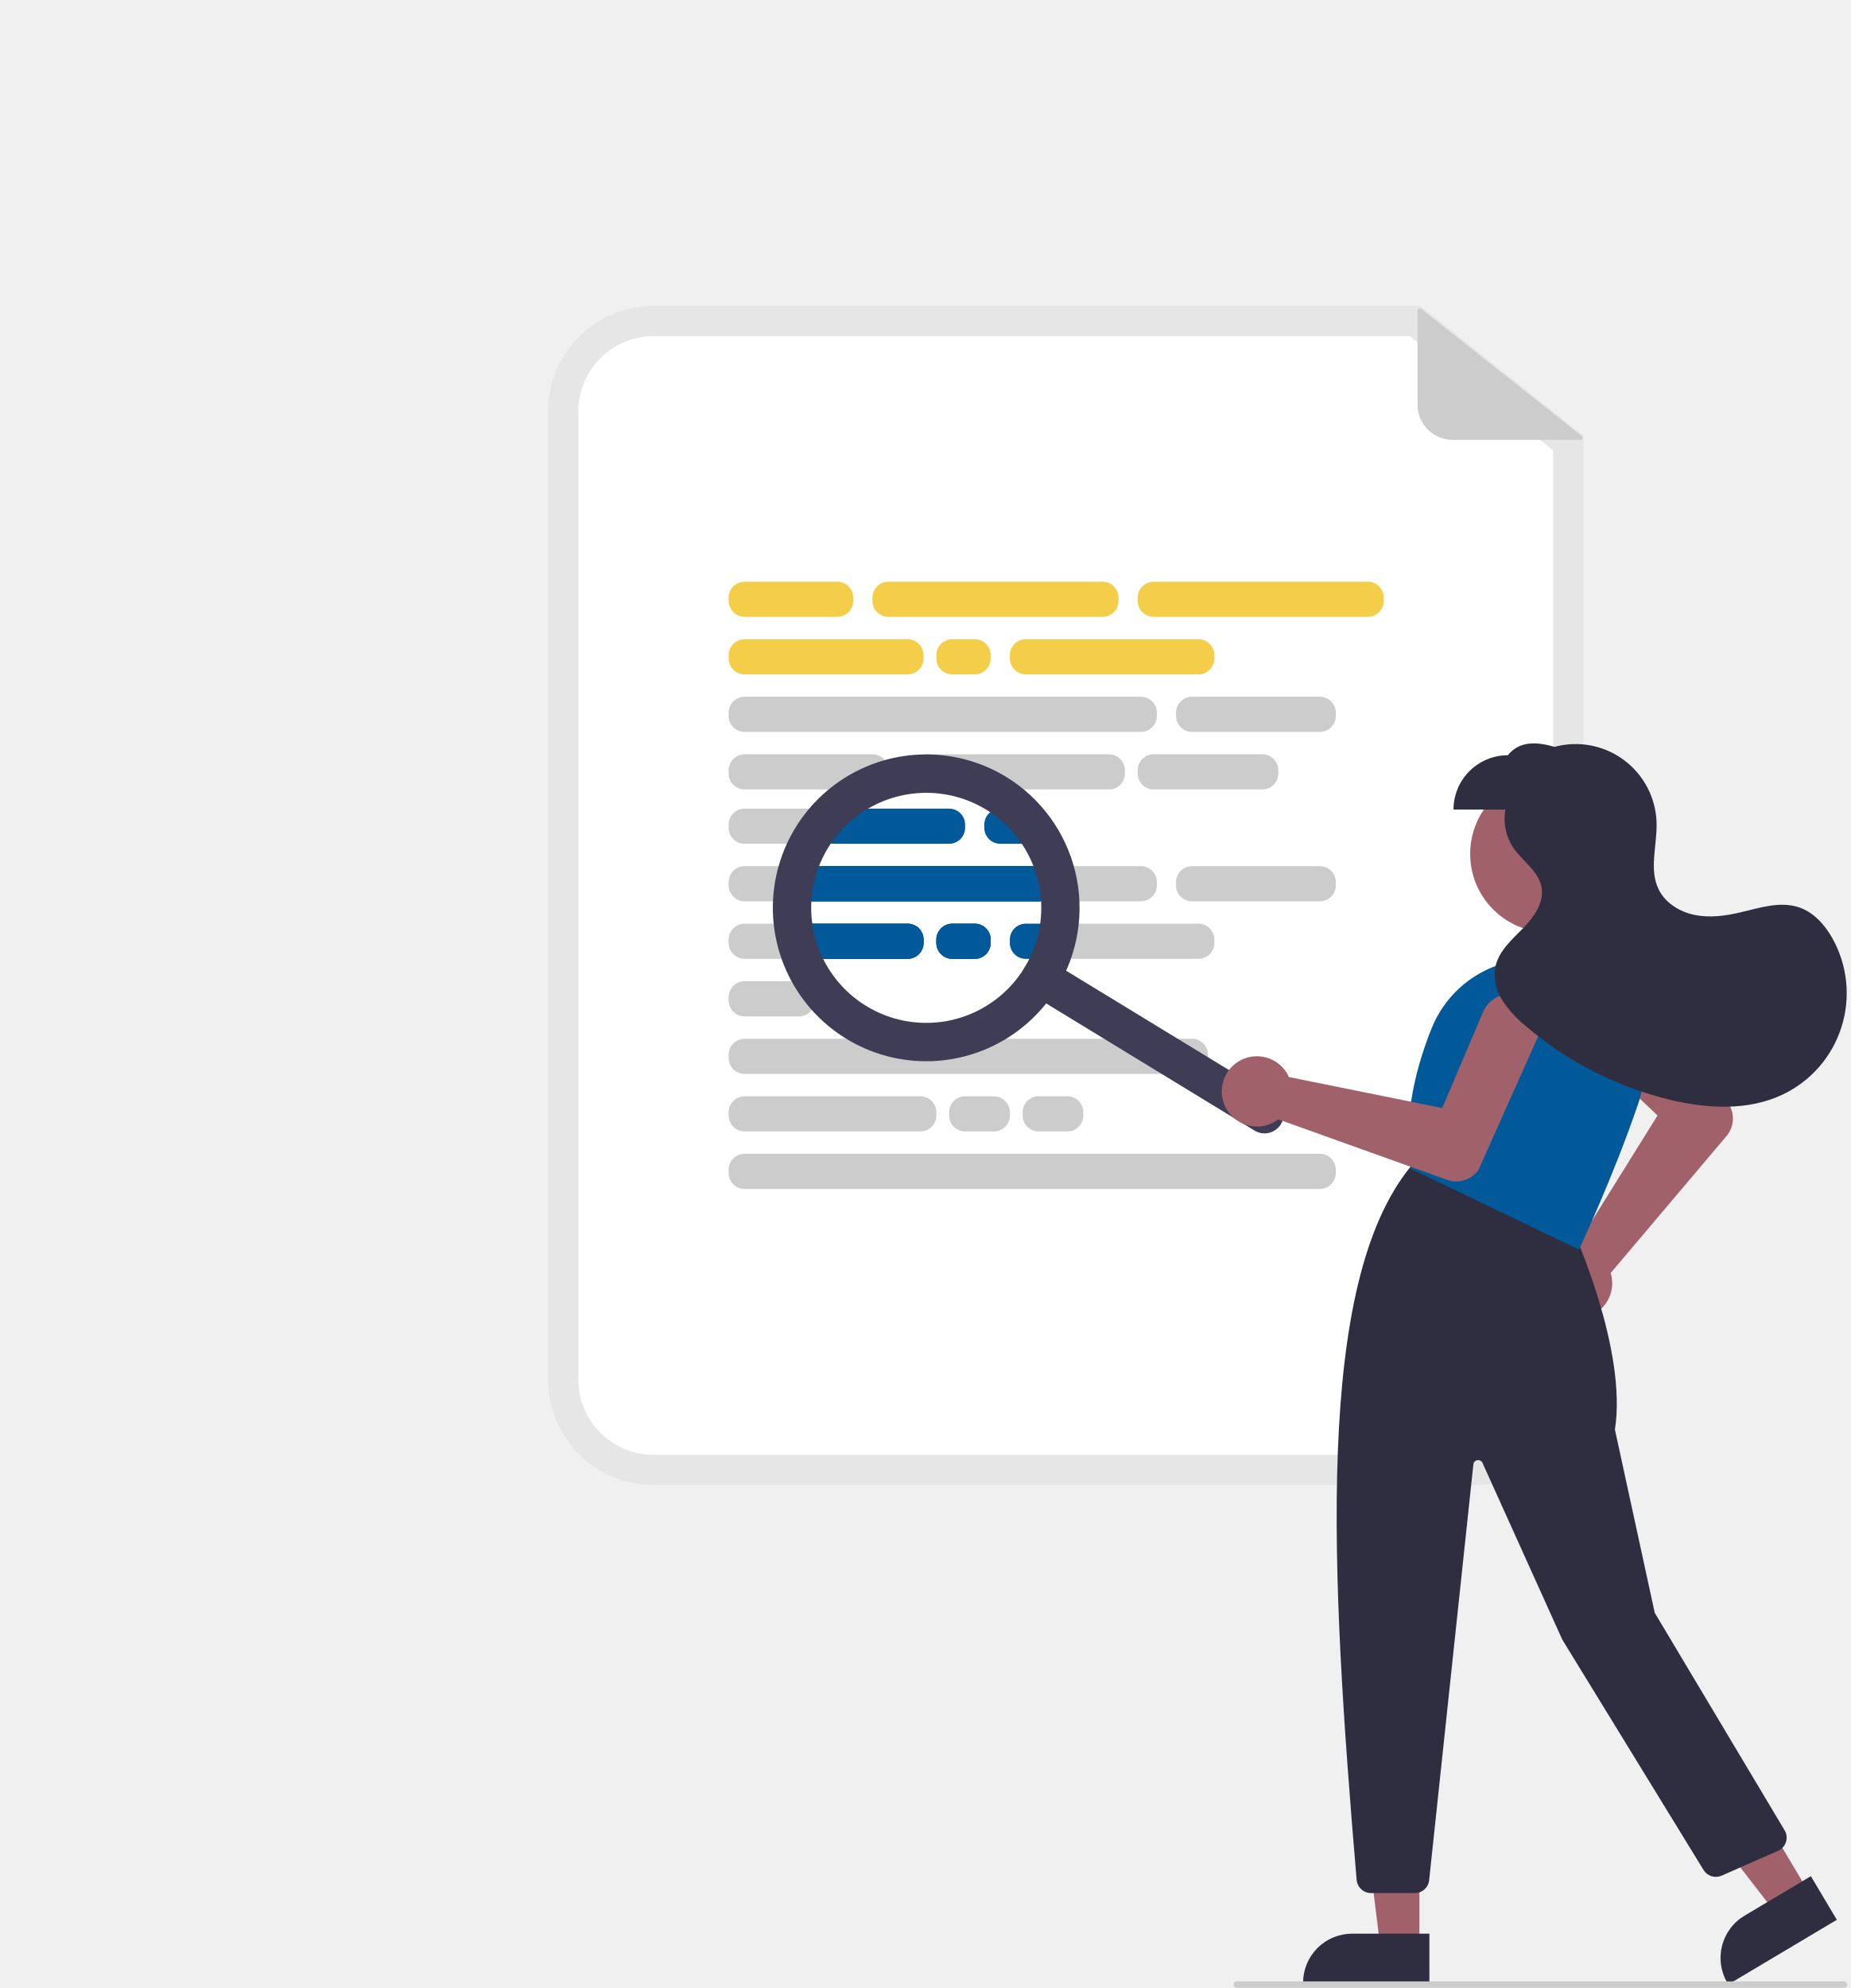
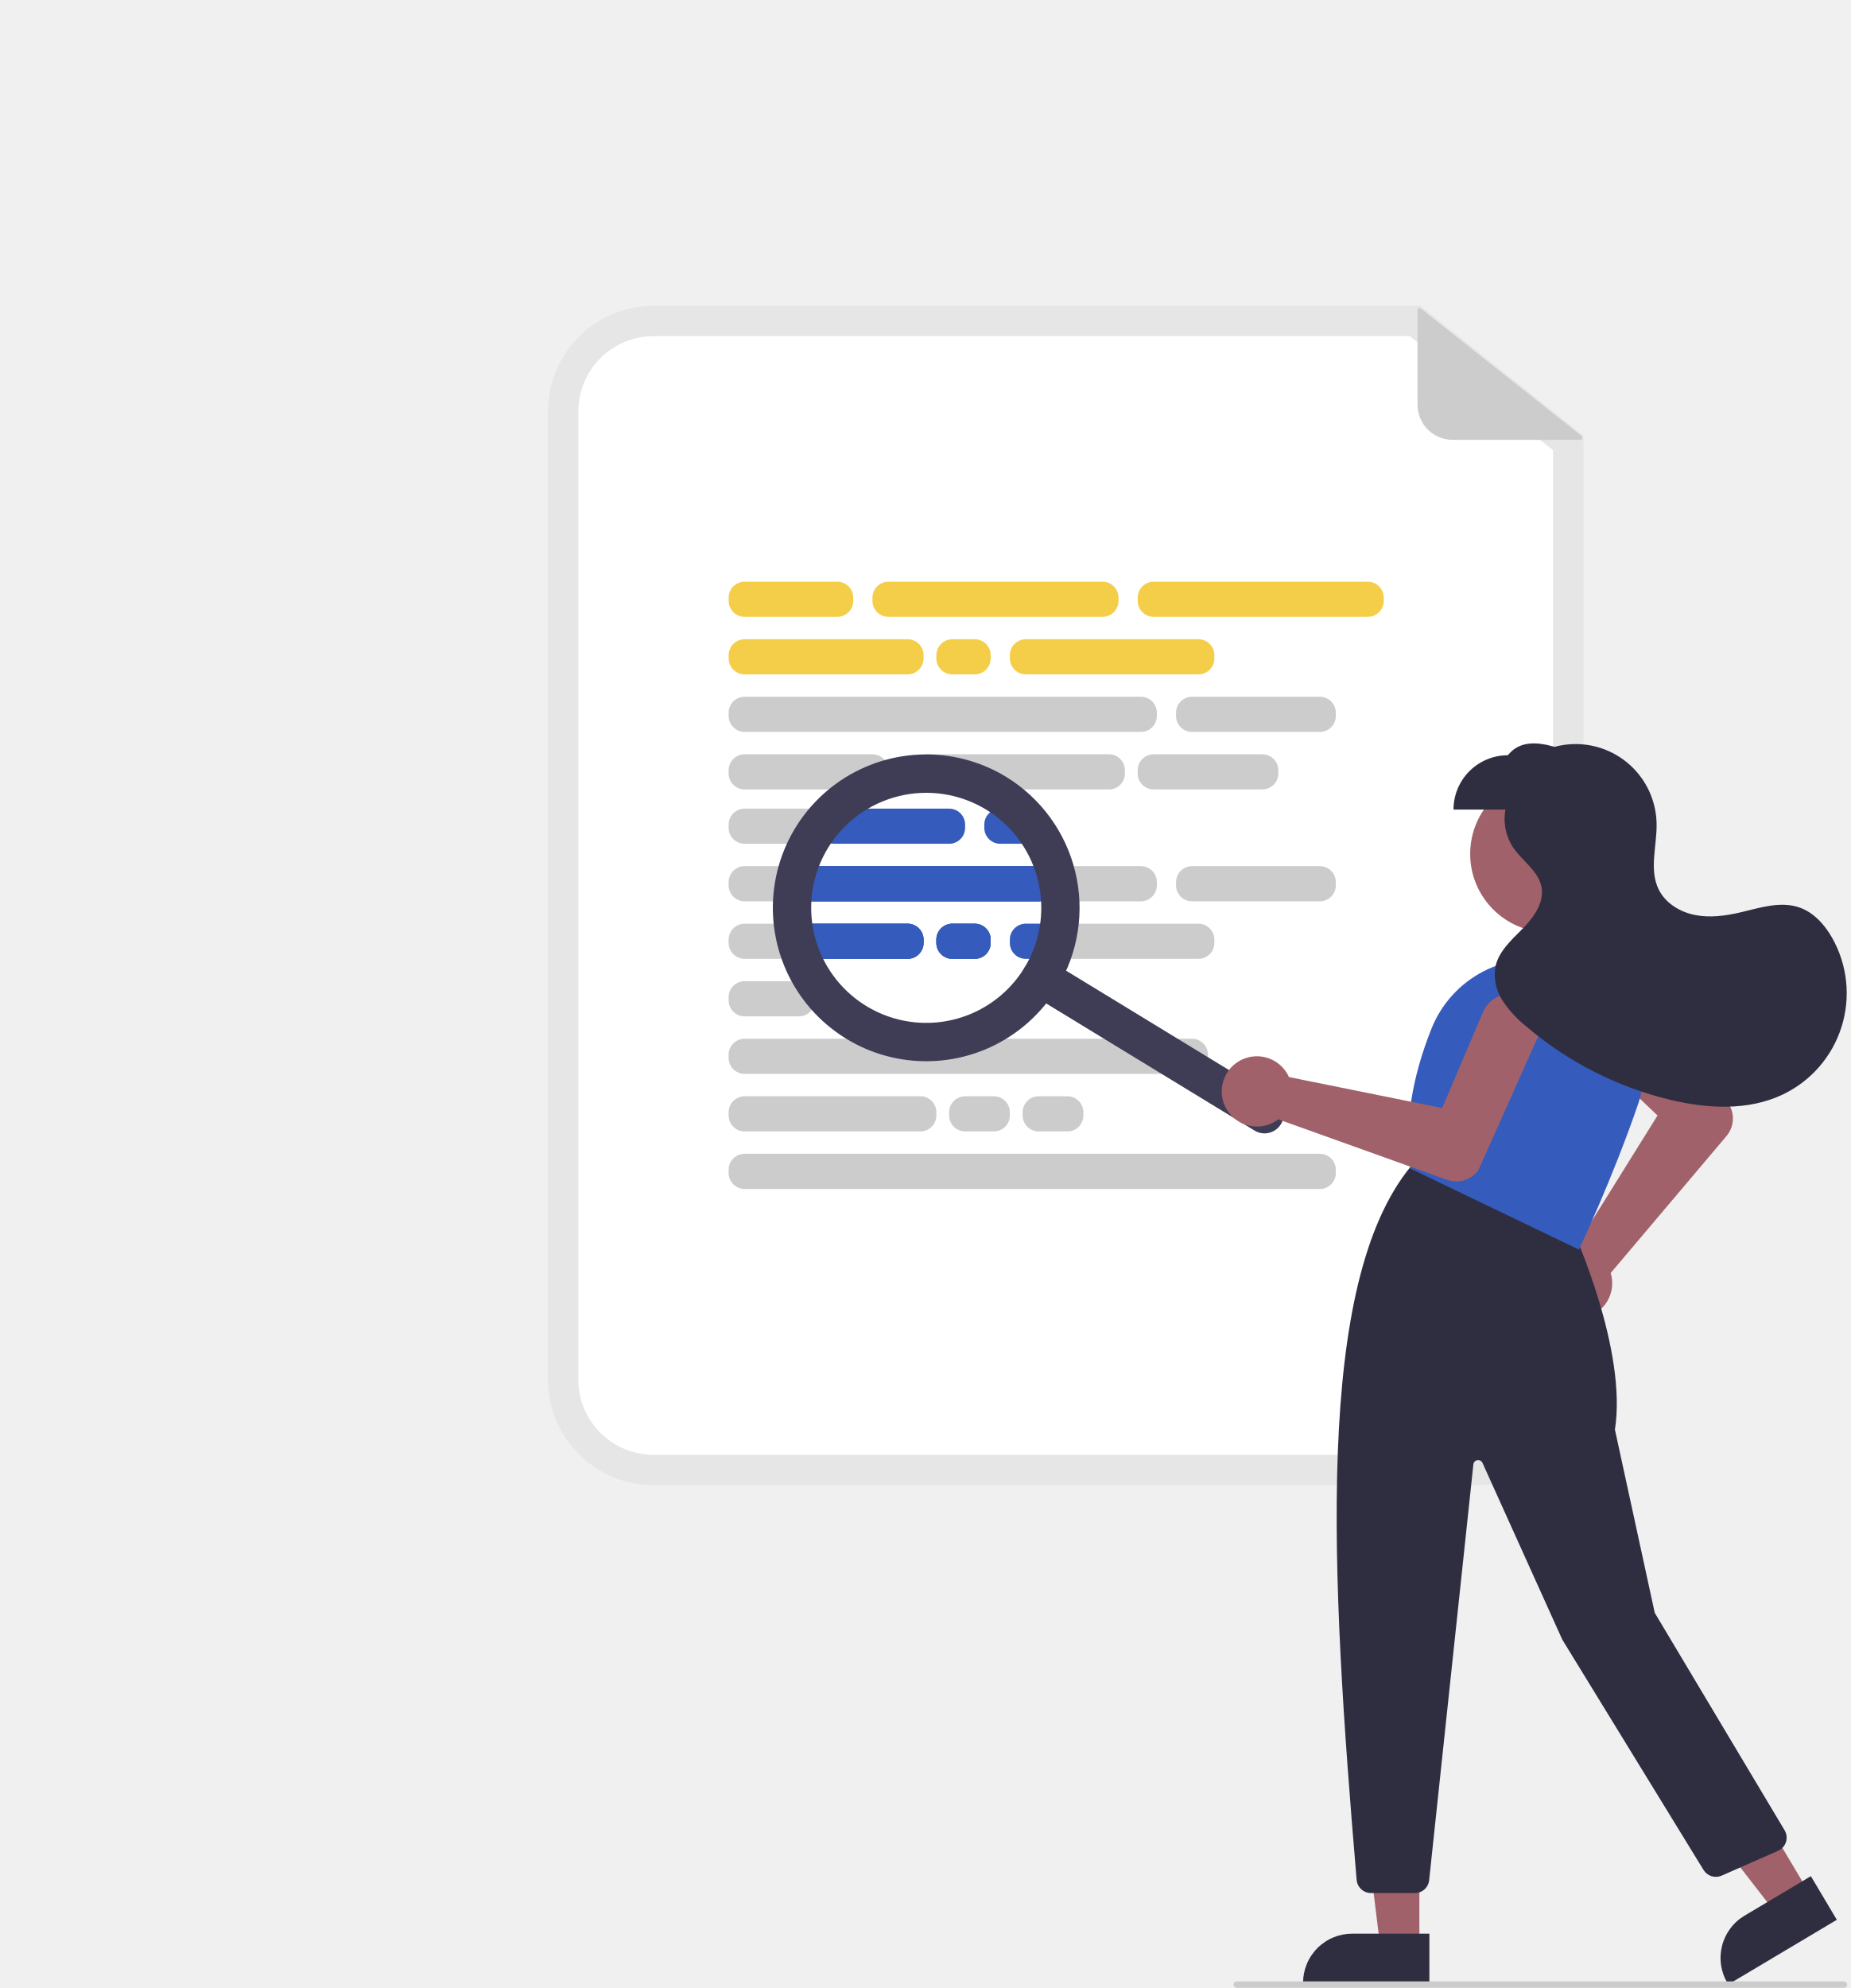
<svg xmlns="http://www.w3.org/2000/svg" width="579" height="622" viewBox="0 0 579 622" fill="none">
  <g clip-path="url(#clip0)">
    <path d="M295.735 278.728L181.982 308.021C181.283 308.201 180.556 308.241 179.841 308.14C179.127 308.039 178.439 307.798 177.818 307.431C177.196 307.064 176.653 306.578 176.22 306.002C175.786 305.425 175.47 304.768 175.29 304.069C175.11 303.37 175.07 302.643 175.171 301.928C175.272 301.214 175.513 300.526 175.88 299.905C176.247 299.283 176.732 298.74 177.309 298.307C177.886 297.873 178.543 297.557 179.241 297.377L292.994 268.084C293.693 267.905 294.42 267.864 295.135 267.965C295.85 268.066 296.537 268.307 297.159 268.674C297.78 269.041 298.323 269.527 298.757 270.104C299.191 270.68 299.506 271.337 299.686 272.036C299.866 272.735 299.907 273.462 299.806 274.177C299.704 274.891 299.464 275.579 299.097 276.2C298.73 276.822 298.244 277.365 297.667 277.798C297.09 278.232 296.434 278.548 295.735 278.728Z" fill="#CCCCCC" />
    <path d="M322.313 291.036L186.607 325.982C185.196 326.345 183.698 326.133 182.443 325.392C181.188 324.651 180.279 323.442 179.915 322.03C179.552 320.619 179.764 319.121 180.505 317.866C181.246 316.611 182.455 315.702 183.867 315.338L319.572 280.393C320.983 280.031 322.48 280.244 323.733 280.985C324.987 281.726 325.896 282.935 326.259 284.345C326.622 285.756 326.411 287.253 325.671 288.508C324.931 289.762 323.723 290.672 322.313 291.036Z" fill="#CCCCCC" />
    <path d="M462.475 464.677H204.475C195.726 464.668 187.338 461.188 181.152 455.001C174.965 448.815 171.485 440.427 171.475 431.677V128.677C171.485 119.928 174.965 111.54 181.152 105.354C187.338 99.167 195.726 95.687 204.475 95.677H444.502L495.475 136.306V431.677C495.465 440.427 491.985 448.815 485.799 455.001C479.612 461.188 471.224 464.668 462.475 464.677Z" fill="#E6E6E6" />
    <path d="M204.475 105.177C198.245 105.185 192.271 107.663 187.866 112.068C183.46 116.474 180.982 122.447 180.975 128.677V431.677C180.982 437.908 183.46 443.881 187.866 448.287C192.271 452.692 198.245 455.17 204.475 455.177H462.475C468.706 455.17 474.679 452.692 479.084 448.287C483.49 443.881 485.968 437.908 485.975 431.677V140.883L441.179 105.177H204.475Z" fill="white" />
    <path d="M494.483 137.614H454.554C451.639 137.614 448.844 136.456 446.782 134.395C444.721 132.334 443.563 129.538 443.563 126.623V97.132C443.563 97.003 443.6 96.877 443.668 96.767C443.737 96.658 443.835 96.57 443.951 96.514C444.067 96.458 444.197 96.435 444.325 96.449C444.454 96.464 444.575 96.514 444.677 96.594L494.91 136.389C495.021 136.477 495.103 136.598 495.143 136.735C495.182 136.872 495.179 137.018 495.132 137.153C495.085 137.288 494.997 137.404 494.881 137.487C494.765 137.57 494.626 137.614 494.483 137.614Z" fill="#CCCCCC" />
    <path d="M484.603 291.734C498.168 291.734 509.164 280.737 509.164 267.173C509.164 253.608 498.168 242.612 484.603 242.612C471.038 242.612 460.042 253.608 460.042 267.173C460.042 280.737 471.038 291.734 484.603 291.734Z" fill="#A0616A" />
    <path d="M483.016 404.864C482.542 403.388 482.386 401.829 482.557 400.288C482.728 398.748 483.222 397.261 484.008 395.925C484.794 394.588 485.853 393.434 487.116 392.535C488.379 391.637 489.818 391.016 491.338 390.713C491.82 390.619 492.307 390.559 492.797 390.533L518.669 349.01L495.037 326.543C494.134 325.684 493.41 324.656 492.906 323.516C492.403 322.376 492.131 321.148 492.105 319.902C492.079 318.657 492.3 317.418 492.756 316.259C493.211 315.099 493.892 314.041 494.758 313.146C495.625 312.251 496.66 311.536 497.805 311.043C498.949 310.551 500.18 310.29 501.425 310.275C502.671 310.261 503.907 310.493 505.063 310.959C506.218 311.425 507.27 312.115 508.157 312.99L540.787 345.164L540.852 345.244C541.862 346.78 542.349 348.6 542.242 350.435C542.135 352.269 541.439 354.021 540.258 355.428L504.008 398.301C504.116 398.645 504.206 398.994 504.278 399.347C504.581 400.868 504.559 402.435 504.215 403.946C503.87 405.457 503.21 406.879 502.278 408.117C501.345 409.355 500.162 410.383 498.805 411.132C497.448 411.881 495.948 412.335 494.403 412.464C494.091 412.491 493.78 412.505 493.471 412.505C491.145 412.495 488.882 411.751 487.005 410.379C485.127 409.007 483.731 407.077 483.016 404.864Z" fill="#A0616A" />
    <path d="M444.151 609.001L431.891 609L426.059 561.712L444.153 561.713L444.151 609.001Z" fill="#A0616A" />
    <path d="M447.277 620.885L407.747 620.883V620.383C407.747 618.363 408.145 616.362 408.918 614.495C409.691 612.628 410.825 610.932 412.253 609.503C413.682 608.075 415.378 606.941 417.245 606.168C419.112 605.395 421.113 604.997 423.133 604.997H423.134L447.278 604.998L447.277 620.885Z" fill="#2F2E41" />
    <path d="M566.007 592.05L555.473 598.322L526.268 560.676L541.815 551.419L566.007 592.05Z" fill="#A0616A" />
    <path d="M574.773 600.662L540.807 620.885L540.551 620.455C539.518 618.719 538.836 616.797 538.545 614.797C538.254 612.797 538.36 610.76 538.857 608.802C539.354 606.843 540.231 605.001 541.44 603.382C542.648 601.763 544.164 600.397 545.9 599.363L545.901 599.363L566.646 587.011L574.773 600.662Z" fill="#2F2E41" />
    <rect x="228" y="325" width="150" height="11" rx="5" fill="#CCCCCC" />
    <rect x="228" y="343" width="65" height="11" rx="5" fill="#CCCCCC" />
    <rect x="228" y="361" width="190" height="11" rx="5" fill="#CCCCCC" />
    <rect x="297" y="343" width="19" height="11" rx="5" fill="#CCCCCC" />
    <rect x="320" y="343" width="19" height="11" rx="5" fill="#CCCCCC" />
    <path d="M424.513 588.176C416.3 491.469 411.414 401.631 441.437 364.982L441.669 364.698L492.195 384.909L492.278 385.09C492.448 385.461 509.252 422.423 505.332 447.284L517.795 504.612L558.43 572.653C558.758 573.201 558.964 573.812 559.038 574.446C559.111 575.079 559.048 575.721 558.854 576.329C558.66 576.937 558.339 577.497 557.913 577.971C557.486 578.445 556.964 578.824 556.38 579.081L538.721 586.85C537.724 587.284 536.605 587.344 535.567 587.02C534.53 586.696 533.644 586.009 533.072 585.085L488.868 513.005L463.9 457.719C463.764 457.418 463.534 457.171 463.244 457.015C462.954 456.859 462.62 456.803 462.295 456.855C461.97 456.907 461.671 457.065 461.445 457.304C461.218 457.543 461.076 457.85 461.041 458.178L447.201 588.274C447.086 589.38 446.564 590.403 445.737 591.147C444.911 591.89 443.838 592.3 442.727 592.299H428.998C427.872 592.292 426.788 591.866 425.959 591.104C425.13 590.341 424.614 589.297 424.513 588.176Z" fill="#2F2E41" />
    <path d="M400.817 351.733C399.988 353.091 398.654 354.065 397.107 354.44C395.56 354.814 393.928 354.559 392.57 353.731L322.565 311.031C321.892 310.62 321.307 310.081 320.843 309.445C320.378 308.808 320.044 308.087 319.858 307.321C319.673 306.555 319.64 305.76 319.761 304.982C319.883 304.203 320.157 303.456 320.567 302.784C320.977 302.111 321.516 301.526 322.153 301.061C322.789 300.597 323.511 300.262 324.277 300.077C325.042 299.891 325.837 299.858 326.616 299.98C327.394 300.102 328.141 300.376 328.814 300.786L398.819 343.486C400.177 344.315 401.151 345.649 401.526 347.196C401.9 348.742 401.645 350.374 400.817 351.733Z" fill="#3F3D56" />
-     <path d="M441.607 365.749L441.366 365.633L441.329 365.369C439.441 352.159 441.675 337.481 447.968 321.744C451.07 314.042 456.836 307.71 464.215 303.903C471.594 300.095 480.096 299.065 488.17 301.001C492.822 302.147 497.184 304.246 500.982 307.167C504.779 310.087 507.929 313.764 510.231 317.965C512.504 322.122 513.888 326.707 514.296 331.428C514.705 336.149 514.128 340.903 512.604 345.389C504.67 368.59 494.378 390.297 494.275 390.513L494.059 390.966L441.607 365.749Z" fill="#015999" />
+     <path d="M441.607 365.749L441.366 365.633L441.329 365.369C439.441 352.159 441.675 337.481 447.968 321.744C451.07 314.042 456.836 307.71 464.215 303.903C471.594 300.095 480.096 299.065 488.17 301.001C492.822 302.147 497.184 304.246 500.982 307.167C504.779 310.087 507.929 313.764 510.231 317.965C512.504 322.122 513.888 326.707 514.296 331.428C514.705 336.149 514.128 340.903 512.604 345.389C504.67 368.59 494.378 390.297 494.275 390.513L494.059 390.966L441.607 365.749Z" fill="#355CBC" />
    <path d="M386.481 332.845C387.697 331.885 389.103 331.192 390.606 330.813C392.109 330.433 393.675 330.376 395.202 330.644C396.728 330.912 398.181 331.5 399.465 332.369C400.749 333.237 401.834 334.367 402.651 335.685C402.907 336.103 403.134 336.539 403.33 336.989L451.284 346.681L464.052 316.678C464.54 315.531 465.25 314.493 466.142 313.622C467.033 312.752 468.088 312.067 469.246 311.606C470.403 311.146 471.641 310.919 472.886 310.94C474.132 310.96 475.361 311.227 476.503 311.726C477.645 312.224 478.677 312.943 479.539 313.843C480.402 314.742 481.077 315.803 481.527 316.965C481.977 318.127 482.192 319.366 482.16 320.612C482.129 321.857 481.85 323.084 481.342 324.221L462.632 366.052L462.58 366.141C461.494 367.624 459.96 368.718 458.204 369.26C456.448 369.803 454.564 369.764 452.832 369.151L399.979 350.21C399.695 350.432 399.4 350.638 399.094 350.829C397.776 351.646 396.301 352.174 394.765 352.381C393.228 352.587 391.666 352.466 390.179 352.027C388.693 351.587 387.316 350.838 386.139 349.829C384.962 348.821 384.012 347.574 383.35 346.173C383.215 345.89 383.094 345.604 382.985 345.314C382.18 343.132 382.084 340.752 382.712 338.513C383.34 336.274 384.659 334.29 386.481 332.845Z" fill="#A0616A" />
    <path d="M573.332 293.475C570.966 289.283 567.519 285.444 562.962 283.895C557.078 281.894 550.706 284.024 544.655 285.447C539.994 286.543 535.124 287.213 530.425 286.289C525.727 285.364 521.194 282.629 519.057 278.345C515.912 272.041 518.561 264.524 518.37 257.482C518.271 253.649 517.304 249.888 515.541 246.482C513.778 243.077 511.264 240.117 508.19 237.824C505.117 235.531 501.563 233.966 497.796 233.247C494.029 232.528 490.149 232.673 486.446 233.671C480.653 231.999 475.407 231.845 471.824 236.299C467.315 236.299 462.991 238.09 459.803 241.278C456.615 244.466 454.824 248.79 454.824 253.299H471.079C470.308 257.443 471.189 261.725 473.533 265.23C476.403 269.445 481.393 272.495 482.353 277.504C483.284 282.357 479.985 286.962 476.524 290.49C473.063 294.018 469.049 297.514 467.968 302.337C467.306 305.997 468.058 309.773 470.072 312.901C472.082 315.991 474.576 318.738 477.458 321.037C490.443 332.162 505.876 340.057 522.496 344.077C534.2 346.895 547.001 347.626 557.867 342.442C562.213 340.368 566.087 337.423 569.247 333.789C572.407 330.155 574.786 325.91 576.236 321.318C577.687 316.726 578.177 311.885 577.677 307.095C577.178 302.305 575.699 297.669 573.332 293.475Z" fill="#2F2E41" />
    <path d="M577.001 621.926H387.001C386.736 621.926 386.482 621.82 386.294 621.633C386.107 621.445 386.001 621.191 386.001 620.926C386.001 620.66 386.107 620.406 386.294 620.218C386.482 620.031 386.736 619.926 387.001 619.926H577.001C577.267 619.926 577.521 620.031 577.708 620.218C577.896 620.406 578.001 620.66 578.001 620.926C578.001 621.191 577.896 621.445 577.708 621.633C577.521 621.82 577.267 621.926 577.001 621.926Z" fill="#CCCCCC" />
    <rect x="228" y="182" width="39" height="11" rx="5" fill="#F5CE49" />
    <rect x="228" y="200" width="61" height="11" rx="5" fill="#F5CE49" />
    <rect x="293" y="200" width="17" height="11" rx="5" fill="#F5CE49" />
    <rect x="316" y="200" width="64" height="11" rx="5" fill="#F5CE49" />
    <rect x="228" y="271" width="134" height="11" rx="5" fill="#CCCCCC" />
    <rect x="228" y="289" width="27" height="11" rx="5" fill="#CCCCCC" />
    <rect x="228" y="307" width="27" height="11" rx="5" fill="#CCCCCC" />
-     <rect x="293" y="289" width="17" height="11" rx="5" fill="#015999" />
-     <rect x="293" y="289" width="17" height="11" rx="5" fill="#015999" />
-     <rect x="293" y="289" width="17" height="11" rx="5" fill="#015999" />
-     <rect x="248" y="289" width="41" height="11" rx="5" fill="#015999" />
-     <rect x="248" y="289" width="41" height="11" rx="5" fill="#015999" />
-     <rect x="248" y="289" width="41" height="11" rx="5" fill="#015999" />
+     <rect x="293" y="289" width="17" height="11" rx="5" fill="#355CBC" />
+     <rect x="293" y="289" width="17" height="11" rx="5" fill="#355CBC" />
+     <rect x="293" y="289" width="17" height="11" rx="5" fill="#355CBC" />
+     <rect x="248" y="289" width="41" height="11" rx="5" fill="#355CBC" />
+     <rect x="248" y="289" width="41" height="11" rx="5" fill="#355CBC" />
+     <rect x="248" y="289" width="41" height="11" rx="5" fill="#355CBC" />
    <rect x="316" y="289" width="64" height="11" rx="5" fill="#CCCCCC" />
    <rect x="368" y="218" width="50" height="11" rx="5" fill="#CCCCCC" />
    <rect x="228" y="236" width="50" height="11" rx="5" fill="#CCCCCC" />
    <rect x="228" y="253" width="30" height="11" rx="5" fill="#CCCCCC" />
-     <rect x="316" y="289" width="17" height="11" rx="5" fill="#015999" />
-     <rect x="308" y="253" width="18" height="11" rx="5" fill="#015999" />
-     <rect x="256" y="253" width="46" height="11" rx="5" fill="#015999" />
+     <rect x="316" y="289" width="17" height="11" rx="5" fill="#355CBC" />
+     <rect x="308" y="253" width="18" height="11" rx="5" fill="#355CBC" />
+     <rect x="256" y="253" width="46" height="11" rx="5" fill="#355CBC" />
    <rect x="285" y="236" width="67" height="11" rx="5" fill="#CCCCCC" />
-     <rect x="248" y="271" width="82" height="11" rx="5" fill="#015999" />
-     <rect x="248" y="271" width="82" height="11" rx="5" fill="#015999" />
-     <rect x="248" y="271" width="82" height="11" rx="5" fill="#015999" />
+     <rect x="248" y="271" width="82" height="11" rx="5" fill="#355CBC" />
+     <rect x="248" y="271" width="82" height="11" rx="5" fill="#355CBC" />
+     <rect x="248" y="271" width="82" height="11" rx="5" fill="#355CBC" />
    <rect x="356" y="236" width="44" height="11" rx="5" fill="#CCCCCC" />
    <rect x="273" y="182" width="77" height="11" rx="5" fill="#F5CE49" />
    <rect x="356" y="182" width="77" height="11" rx="5" fill="#F5CE49" />
    <rect x="228" y="218" width="134" height="11" rx="5" fill="#CCCCCC" />
    <rect x="368" y="271" width="50" height="11" rx="5" fill="#CCCCCC" />
    <path d="M330.812 309.033C325.868 317.137 318.632 323.594 310.019 327.587C301.406 331.579 291.802 332.928 282.422 331.462C273.043 329.996 264.308 325.782 257.324 319.352C250.339 312.922 245.418 304.566 243.183 295.339C240.947 286.113 241.498 276.43 244.766 267.517C248.033 258.603 253.871 250.859 261.539 245.263C269.208 239.667 278.364 236.471 287.85 236.078C297.335 235.686 306.724 238.115 314.829 243.059C325.685 249.698 333.466 260.373 336.462 272.741C339.458 285.109 337.426 298.161 330.812 309.033ZM259.099 265.291C255.392 271.369 253.57 278.411 253.864 285.525C254.158 292.639 256.555 299.506 260.752 305.258C264.949 311.009 270.758 315.387 277.443 317.838C284.128 320.289 291.39 320.702 298.31 319.025C305.23 317.349 311.497 313.658 316.319 308.42C321.142 303.181 324.302 296.63 325.402 289.596C326.501 282.561 325.489 275.358 322.495 268.898C319.501 262.438 314.658 257.011 308.58 253.304C300.426 248.343 290.637 246.819 281.361 249.066C272.085 251.313 264.079 257.148 259.099 265.291Z" fill="#3F3D56" />
  </g>
  <defs>
    <clipPath id="clip0">
      <rect width="578.001" height="621.926" fill="white" />
    </clipPath>
  </defs>
</svg>
